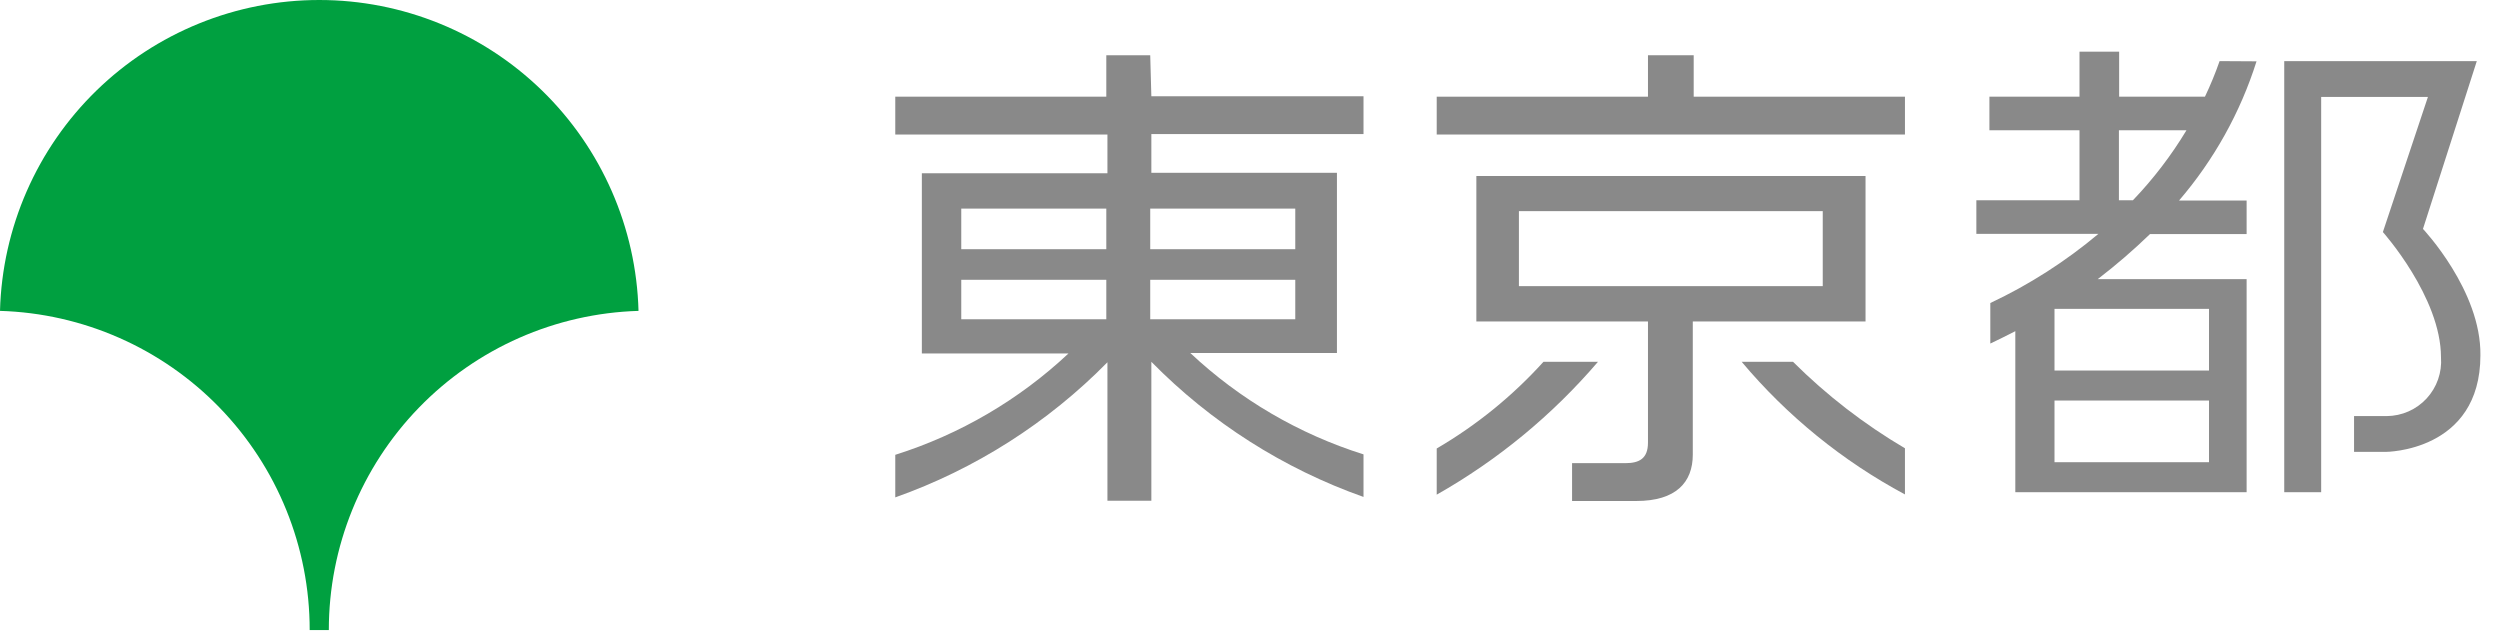
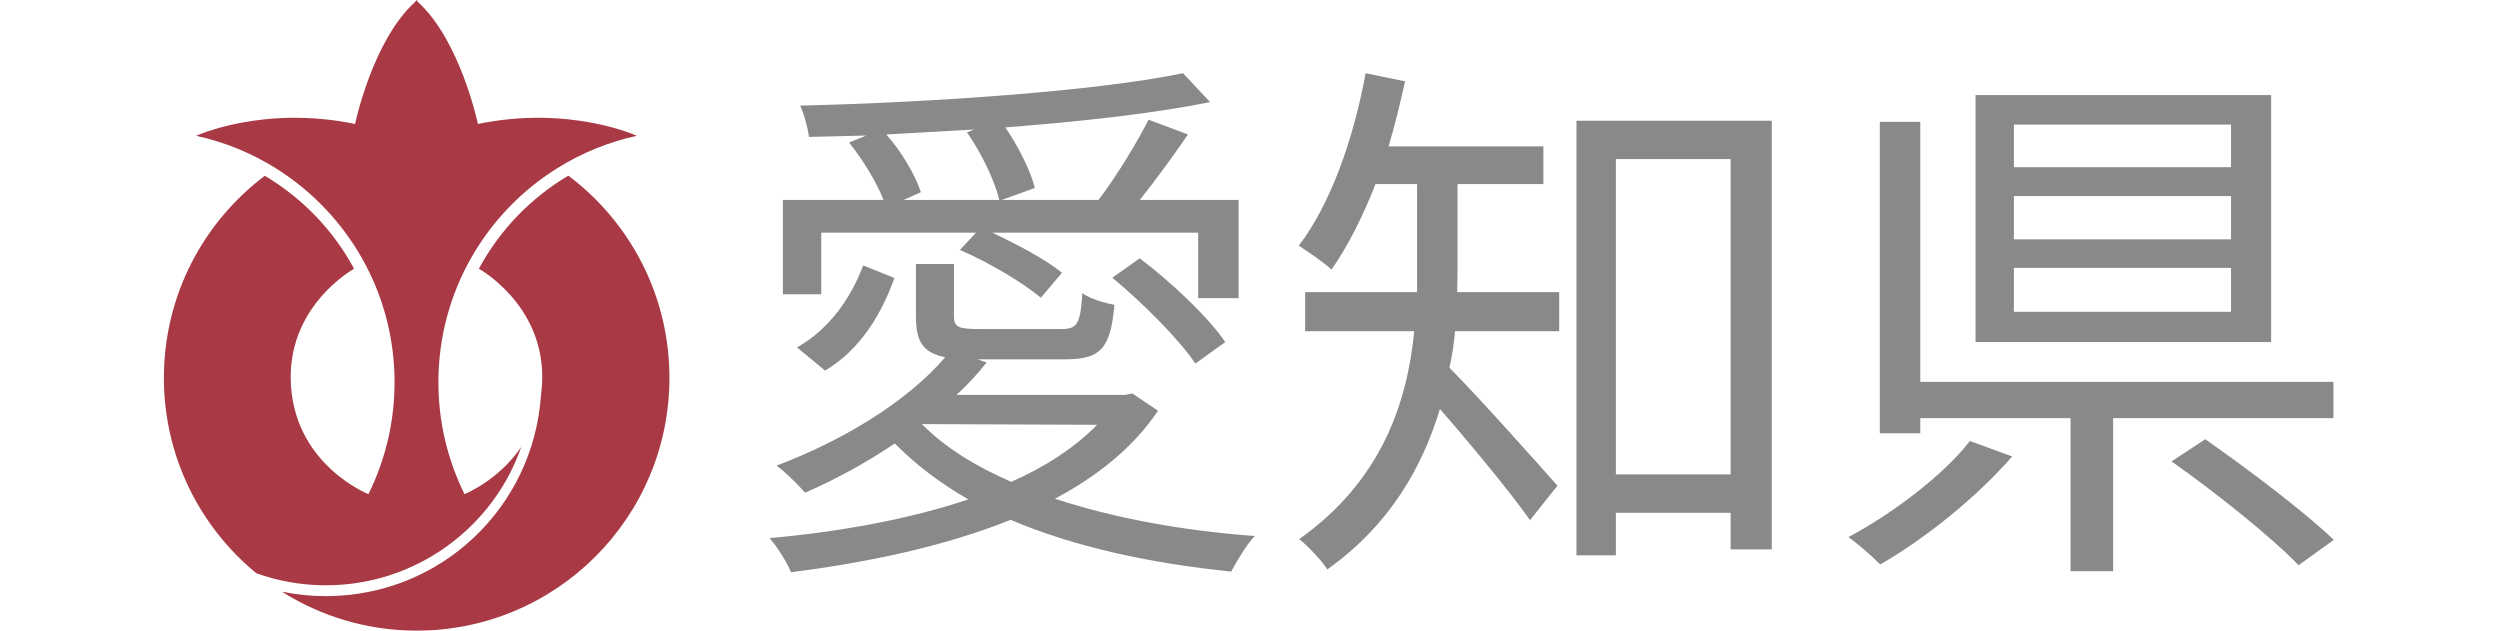
- <svg xmlns="http://www.w3.org/2000/svg" width="111" height="28" viewBox="0 0 111 28" fill="none">
-   <path d="M13.75 27.974H14.6C14.598 24.287 16.034 20.745 18.601 18.099C21.168 15.454 24.665 13.913 28.35 13.803C28.252 10.109 26.715 6.599 24.068 4.021C21.42 1.443 17.871 0 14.175 0C10.479 0 6.93 1.443 4.282 4.021C1.635 6.599 0.098 10.109 0 13.803V13.803C3.685 13.913 7.182 15.454 9.749 18.099C12.316 20.745 13.752 24.287 13.75 27.974V27.974Z" fill="#00A040" />
-   <path d="M51.07 2.453H49.12V4.293H39.75V5.973H49.17V7.694H40.93V15.694H47.44C45.247 17.751 42.618 19.289 39.75 20.194V22.084C43.304 20.824 46.526 18.772 49.17 16.084V22.233H51.12V16.064C53.763 18.754 56.984 20.806 60.54 22.064V20.174C57.671 19.271 55.042 17.733 52.85 15.674H59.36V7.673H51.12V5.953H60.54V4.274H51.12L51.07 2.453ZM42.68 9.263H49.12V11.063H42.68V9.263ZM42.68 12.424H49.12V14.174H42.68V12.424ZM57.51 14.174H51.07V12.424H57.51V14.174ZM57.51 9.263V11.063H51.07V9.263H57.51Z" fill="#898989" />
-   <path d="M68.53 16.064C67.156 17.582 65.558 18.88 63.79 19.913V21.963C66.501 20.427 68.924 18.431 70.95 16.064H68.53Z" fill="#898989" />
-   <path d="M79.61 16.064H77.33C79.35 18.47 81.811 20.469 84.58 21.953V19.904C82.769 18.837 81.099 17.547 79.61 16.064Z" fill="#898989" />
-   <path d="M80.93 14.274H82.83V7.813H65.55V14.274H73.17V19.654C73.17 20.363 72.78 20.564 72.17 20.564H69.8V22.244H72.65C74.42 22.244 75.16 21.413 75.16 20.183V14.274H80.93ZM67.44 9.373H80.93V12.704H67.44V9.373Z" fill="#898989" />
-   <path d="M75.2 2.453H73.17V4.293H63.79V5.973H84.58V4.293H75.2V2.453Z" fill="#898989" />
-   <path d="M107.58 10.164L109.97 2.713H101.42V21.854H103.06V4.304H107.8L105.8 10.303C105.8 10.303 108.38 13.194 108.38 15.864C108.405 16.196 108.361 16.529 108.251 16.844C108.141 17.159 107.968 17.447 107.742 17.692C107.516 17.937 107.242 18.133 106.937 18.267C106.632 18.401 106.303 18.472 105.97 18.474H104.52V20.064H105.92C105.92 20.064 110.13 20.064 110.13 15.774C110.17 12.903 107.58 10.164 107.58 10.164Z" fill="#898989" />
-   <path d="M98.55 2.713C98.362 3.251 98.145 3.779 97.9 4.293H94.09V2.293H92.33V4.293H88.33V5.783H92.33V8.893H87.75V10.383H93.17C91.709 11.609 90.096 12.641 88.37 13.454V15.254C88.72 15.084 89.1 14.903 89.48 14.704V21.854H99.75V12.393H93.14C93.951 11.771 94.725 11.104 95.46 10.393H99.75V8.903H96.75C98.301 7.096 99.472 4.994 100.19 2.723L98.55 2.713ZM98.08 20.523H91.22V17.784H98.08V20.523ZM98.08 16.453H91.22V13.713H98.08V16.453ZM94.08 8.893V5.783H97.08C96.404 6.905 95.606 7.948 94.7 8.893H94.08Z" fill="#898989" />
+ <svg xmlns="http://www.w3.org/2000/svg" style="isolation:isolate" viewBox="0 0 111 28" width="111pt" height="28pt">
+   <defs>
+     <clipPath id="_clipPath_N8QHsk1TT2ZvPtGIGjOfb8l6OsZrZ7Yl">
+       <rect width="111" height="28" />
+     </clipPath>
+   </defs>
+   <g clip-path="url(#_clipPath_N8QHsk1TT2ZvPtGIGjOfb8l6OsZrZ7Yl)">
+     <text transform="matrix(1,0,0,1,32.87,23.439)" style="font-family:'Noto Sans CJK KR';font-weight:400;font-size:24px;font-style:normal;fill:#898989;stroke:none;">愛知県</text>
+     <g>
+       <path d=" M 25.234 7.799 C 23.564 8.79 22.184 10.218 21.262 11.933 C 21.262 11.933 24.11 13.493 24.076 16.795 C 24.073 17.055 24.053 17.304 24.02 17.542 C 23.682 22.545 19.555 26.468 14.464 26.468 C 13.796 26.468 13.145 26.399 12.515 26.269 C 14.248 27.364 16.299 28 18.5 28 C 24.698 28 29.723 22.975 29.723 16.777 C 29.723 13.106 27.96 9.847 25.234 7.799 L 25.234 7.799 Z " fill="rgb(168,57,69)" />
+       <path d=" M 14.464 25.987 C 18.468 25.987 21.901 23.421 23.146 19.84 C 22.124 21.346 20.625 21.94 20.625 21.94 C 19.883 20.443 19.465 18.756 19.465 16.972 C 19.465 12.956 21.58 9.435 24.756 7.459 C 24.756 7.459 24.756 7.459 24.756 7.459 C 25.823 6.796 27.008 6.304 28.275 6.03 C 28.275 6.03 25.301 4.66 21.219 5.504 C 21.219 5.504 20.441 1.792 18.549 0.082 L 18.49 0 L 18.434 0.082 C 16.542 1.792 15.764 5.504 15.764 5.504 C 11.682 4.66 8.708 6.03 8.708 6.03 C 9.979 6.305 11.167 6.798 12.236 7.464 C 12.236 7.464 12.236 7.464 12.235 7.465 C 15.407 9.441 17.518 12.96 17.518 16.972 C 17.518 18.756 17.1 20.443 16.358 21.94 C 16.358 21.94 12.947 20.591 12.907 16.795 C 12.873 13.493 15.721 11.933 15.721 11.933 C 14.801 10.221 13.424 8.796 11.758 7.805 C 9.037 9.853 7.277 13.109 7.277 16.777 C 7.277 20.272 8.875 23.393 11.379 25.451 C 12.343 25.797 13.381 25.987 14.464 25.987 L 14.464 25.987 Z " fill="rgb(168,57,69)" />
+     </g>
+   </g>
</svg>
